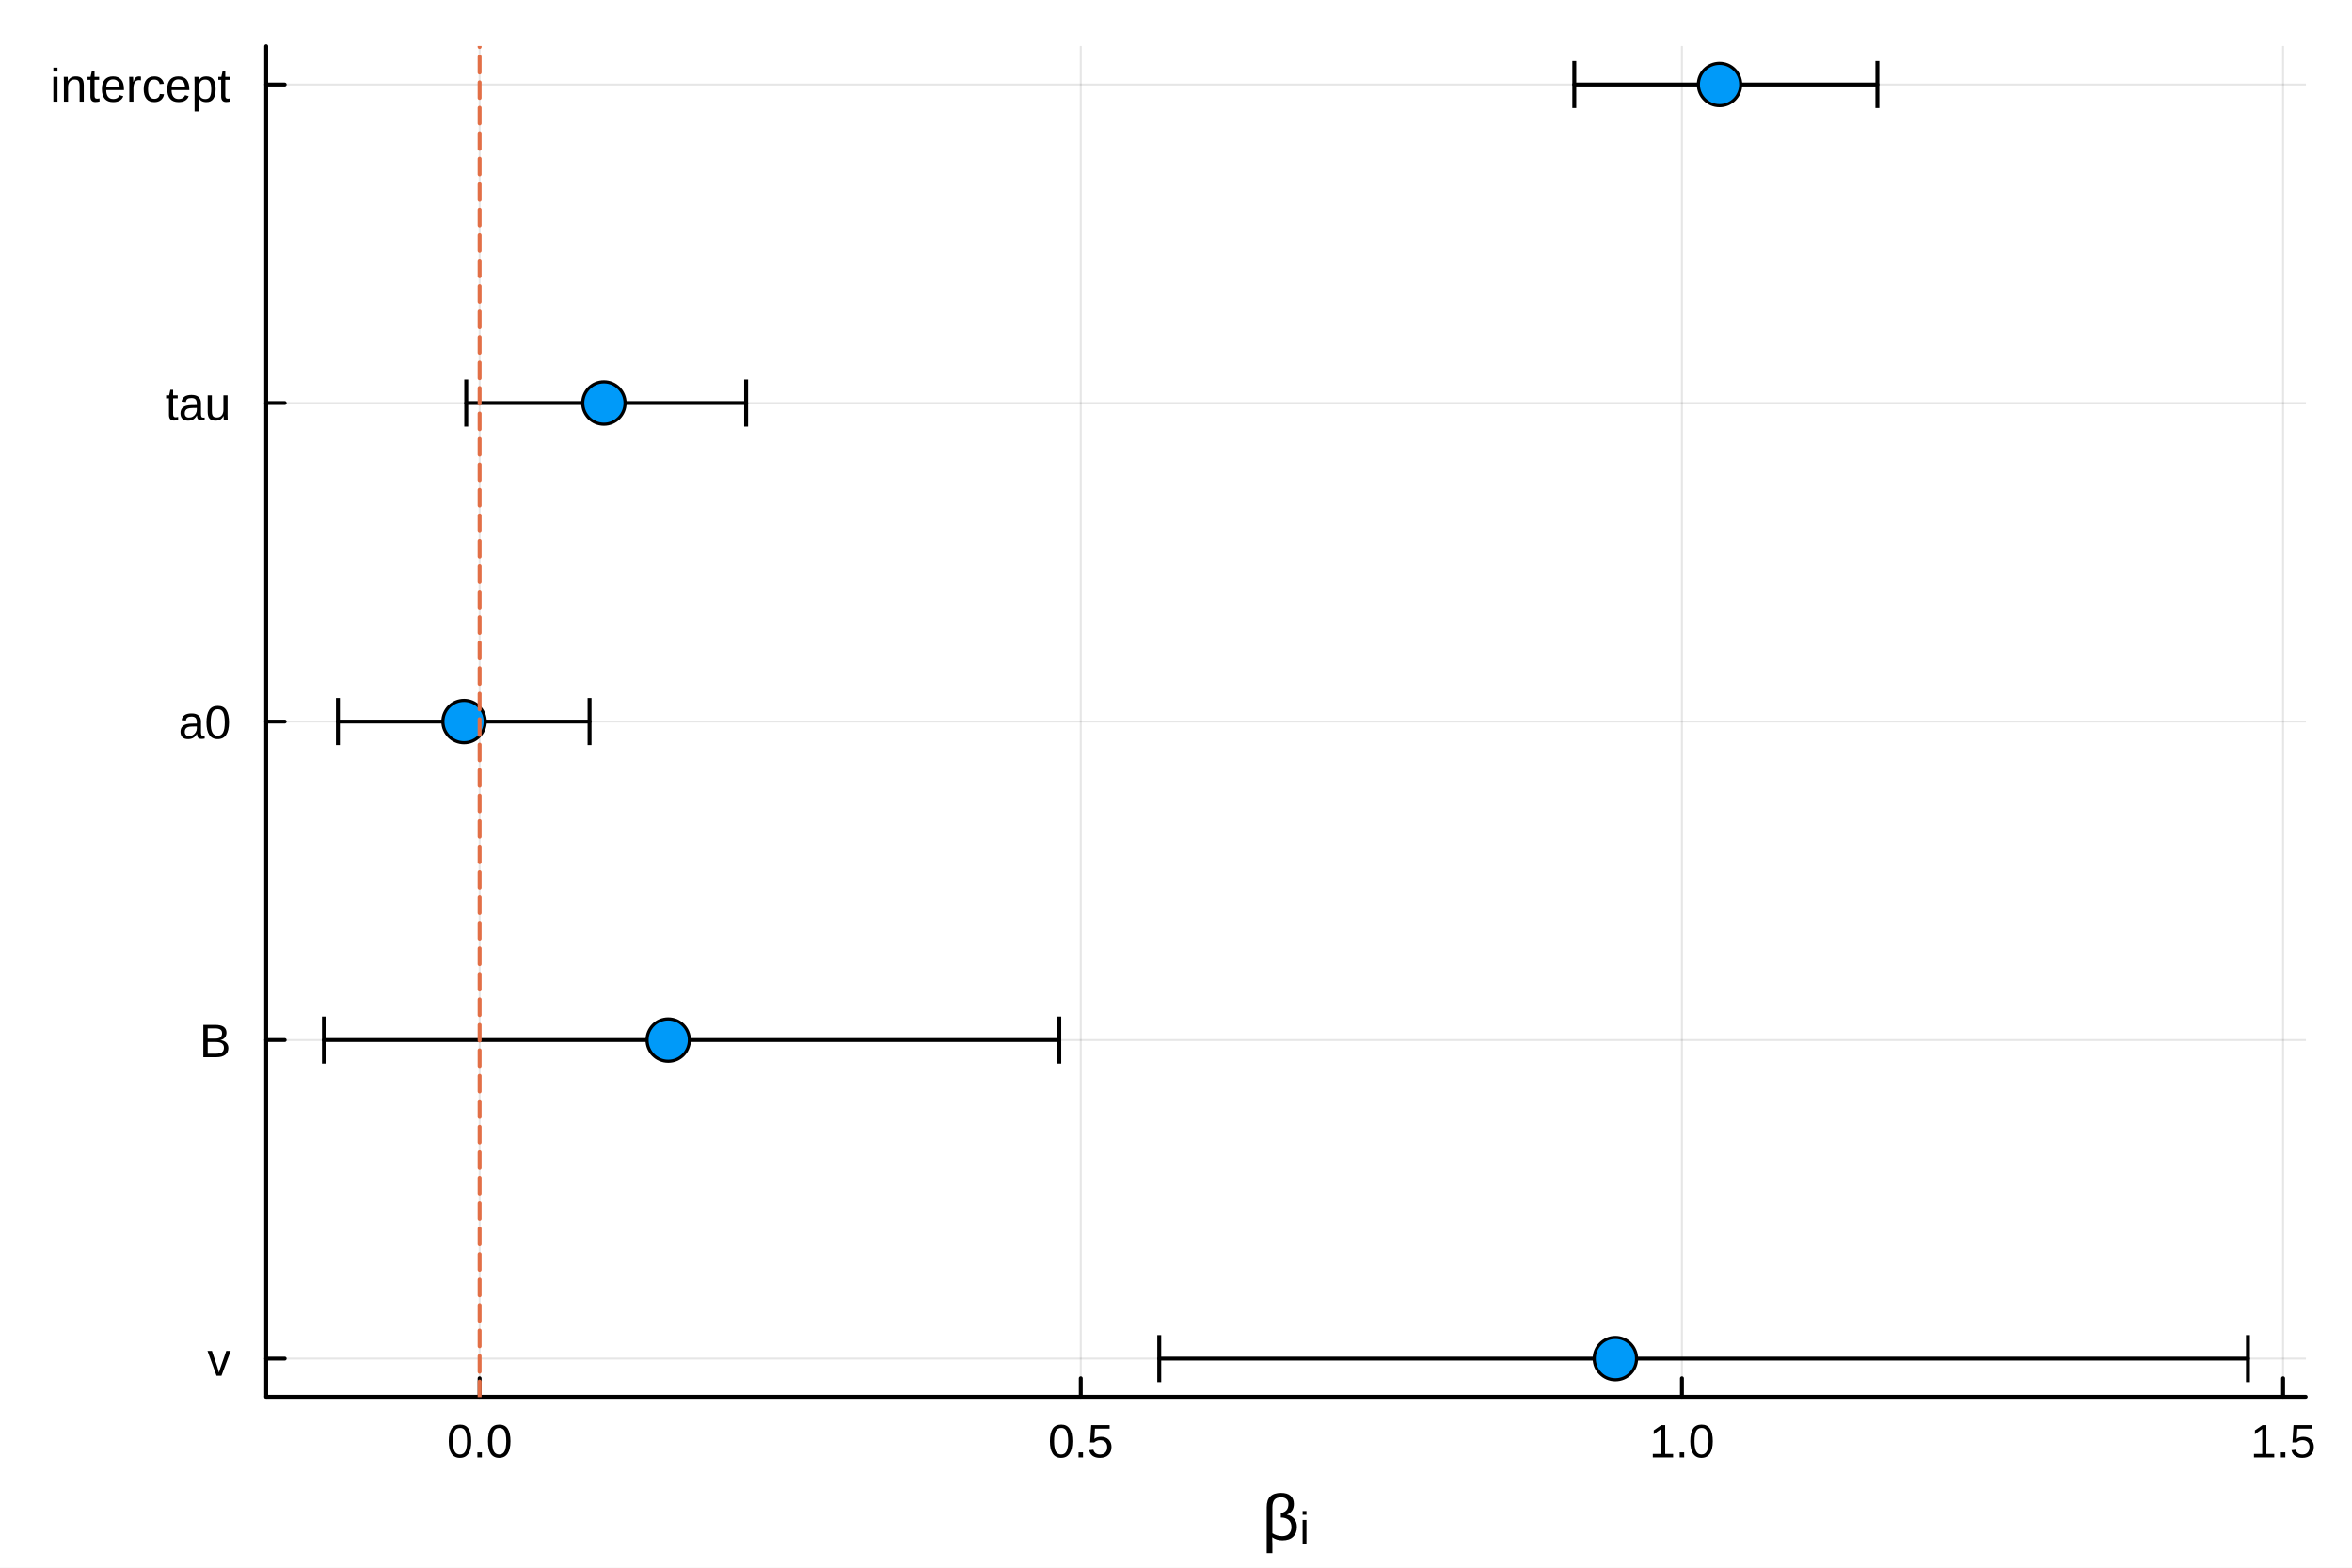
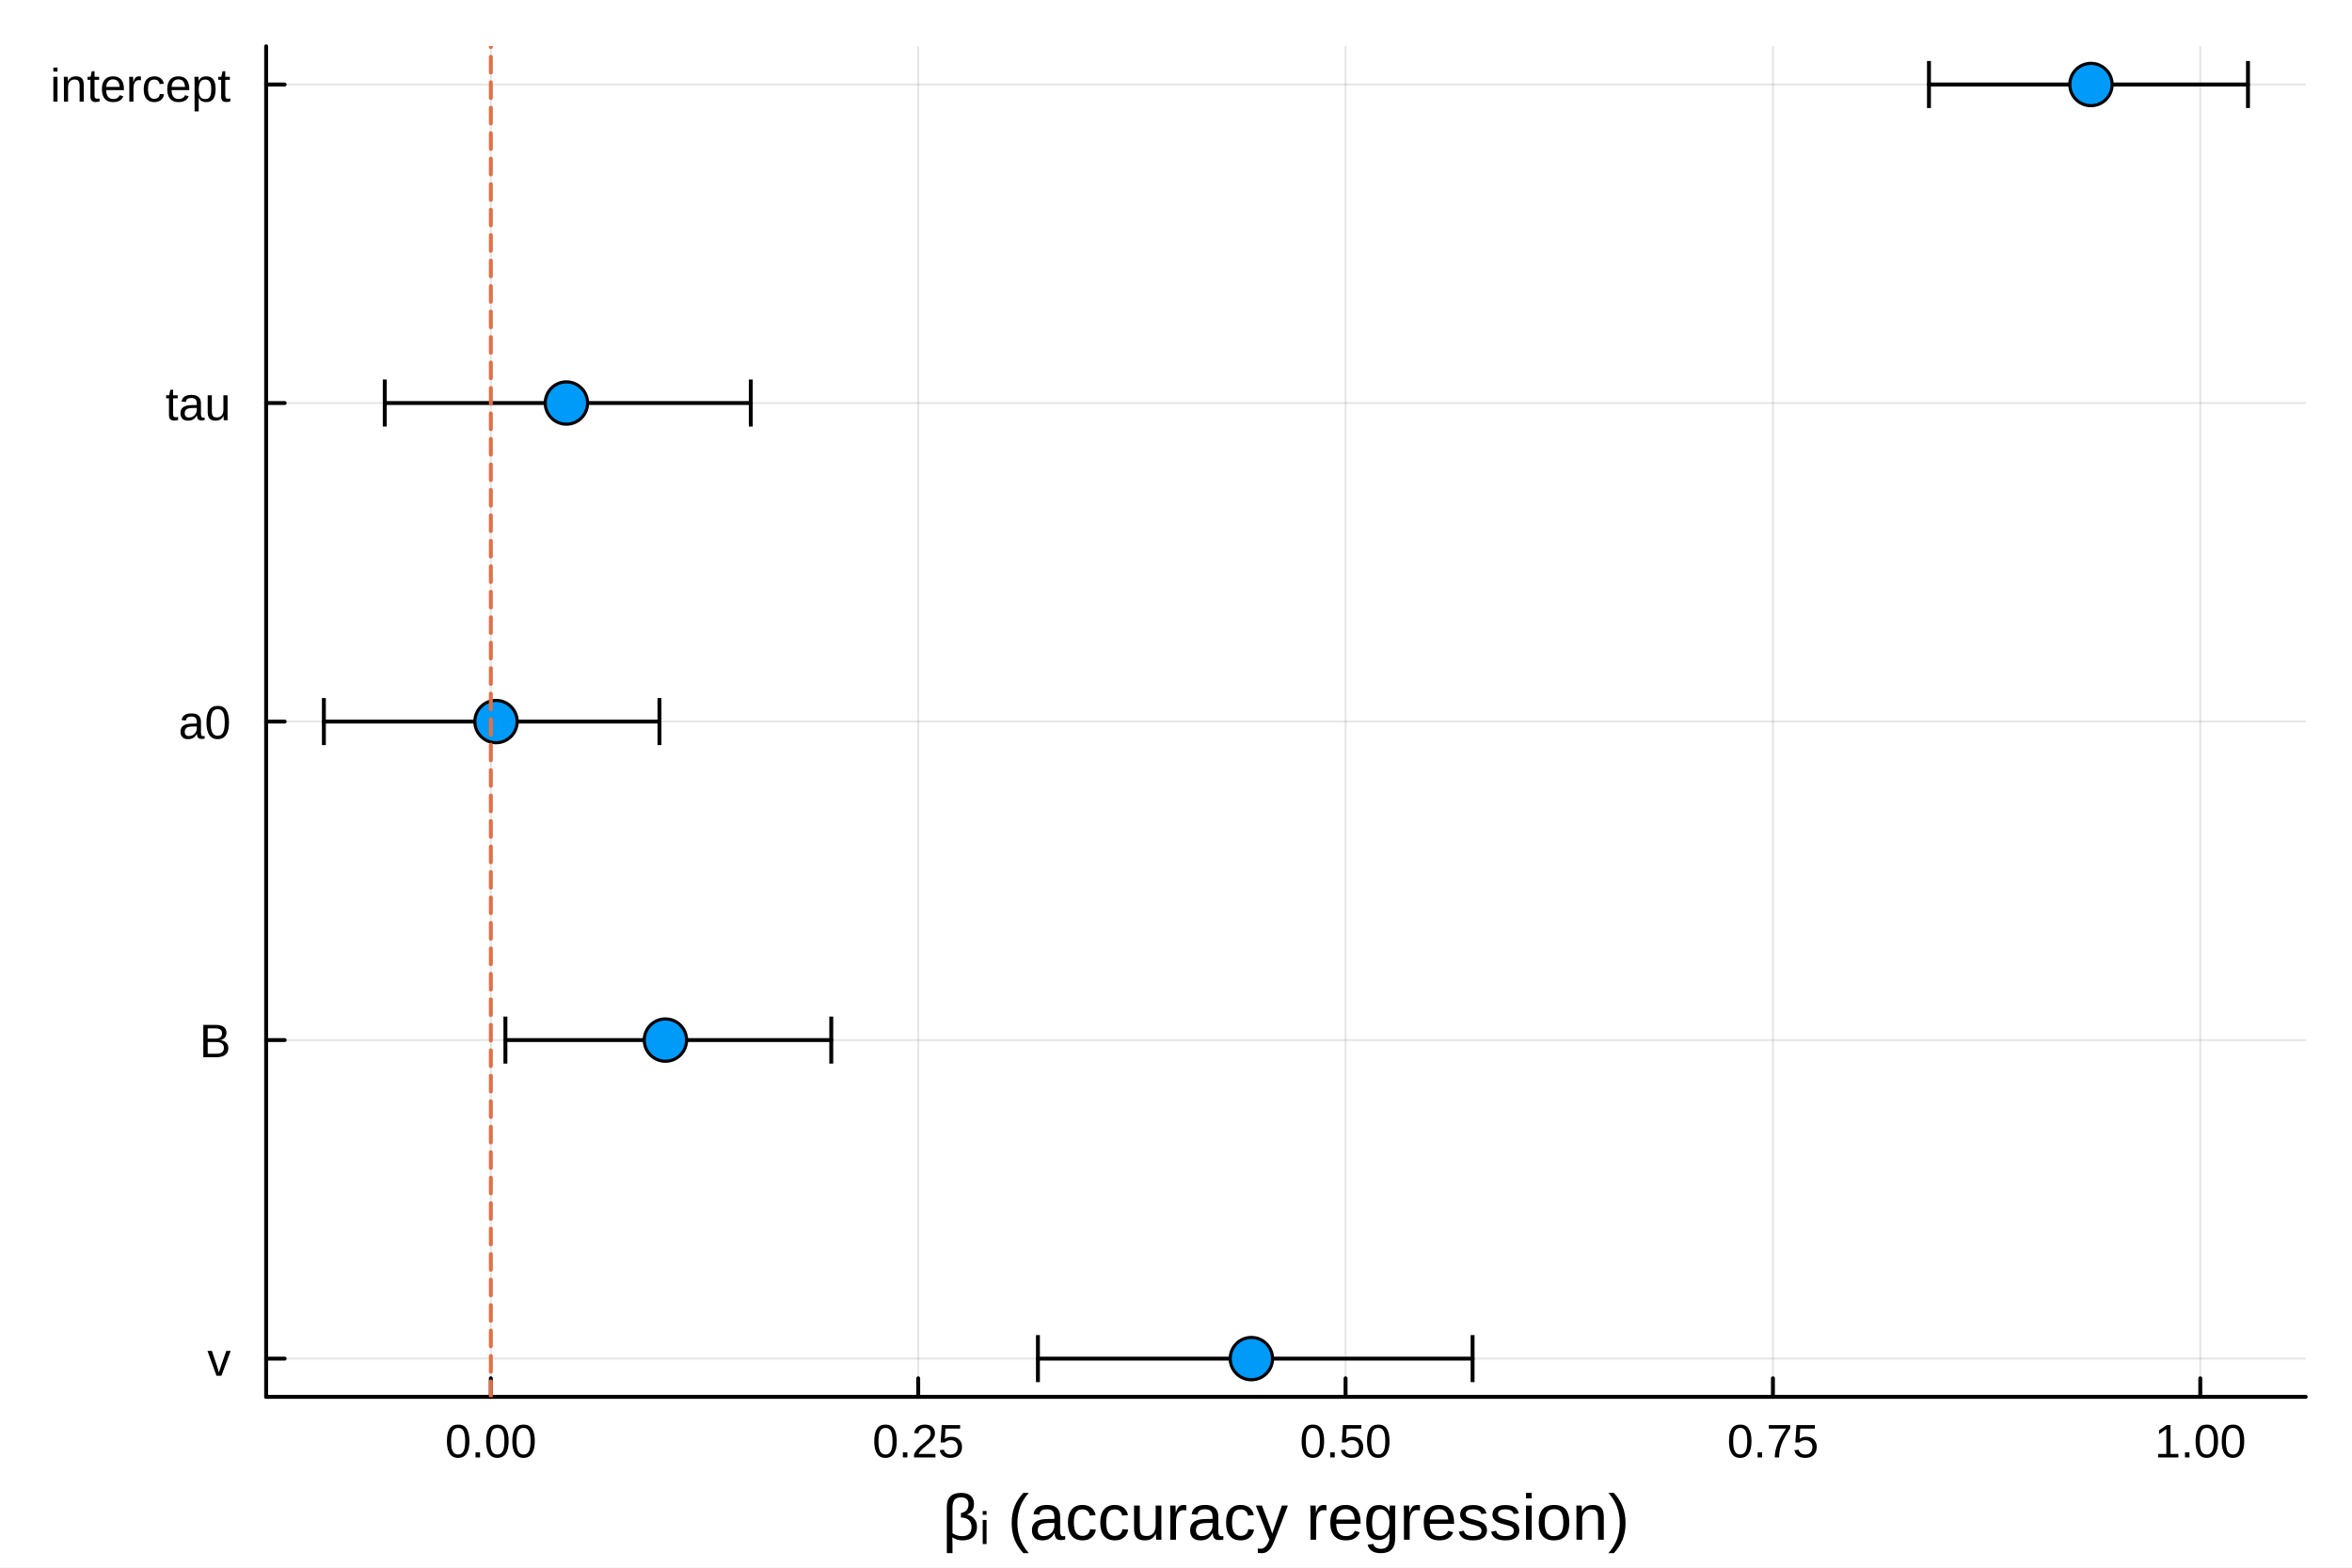
<svg xmlns="http://www.w3.org/2000/svg" width="600" height="400" viewBox="0 0 2400 1600">
  <defs>
-     <clipPath id="clip680">
+     <clipPath id="clip090">
      <rect x="0" y="0" width="2400" height="1600" />
    </clipPath>
  </defs>
-   <path clip-path="url(#clip680)" d="M0 1600 L2400 1600 L2400 0 L0 0  Z" fill="#ffffff" fill-rule="evenodd" fill-opacity="1" />
+   <path clip-path="url(#clip090)" d="M0 1600 L2400 1600 L2400 0 L0 0  Z" fill="#ffffff" fill-rule="evenodd" fill-opacity="1" />
  <defs>
-     <clipPath id="clip681">
-       <rect x="480" y="0" width="1681" height="1600" />
+     <clipPath id="clip091">
+       <rect x="595" y="47" width="1379" height="1379" />
    </clipPath>
  </defs>
-   <path clip-path="url(#clip680)" d="M271.585 1425.62 L2352.76 1425.62 L2352.76 47.244 L271.585 47.244  Z" fill="#ffffff" fill-rule="evenodd" fill-opacity="1" />
+   <path clip-path="url(#clip090)" d="M271.585 1425.62 L2352.76 1425.62 L2352.76 47.244 L271.585 47.244  Z" fill="#ffffff" fill-rule="evenodd" fill-opacity="1" />
  <defs>
-     <clipPath id="clip682">
+     <clipPath id="clip092">
      <rect x="271" y="47" width="2082" height="1379" />
    </clipPath>
  </defs>
-   <polyline clip-path="url(#clip682)" style="stroke:#000000; stroke-linecap:round; stroke-linejoin:round; stroke-width:2; stroke-opacity:0.1; fill:none" points="489.395,1425.62 489.395,47.244 " />
-   <polyline clip-path="url(#clip682)" style="stroke:#000000; stroke-linecap:round; stroke-linejoin:round; stroke-width:2; stroke-opacity:0.1; fill:none" points="1102.83,1425.62 1102.83,47.244 " />
-   <polyline clip-path="url(#clip682)" style="stroke:#000000; stroke-linecap:round; stroke-linejoin:round; stroke-width:2; stroke-opacity:0.1; fill:none" points="1716.27,1425.62 1716.27,47.244 " />
-   <polyline clip-path="url(#clip682)" style="stroke:#000000; stroke-linecap:round; stroke-linejoin:round; stroke-width:2; stroke-opacity:0.1; fill:none" points="2329.7,1425.62 2329.7,47.244 " />
-   <polyline clip-path="url(#clip682)" style="stroke:#000000; stroke-linecap:round; stroke-linejoin:round; stroke-width:2; stroke-opacity:0.1; fill:none" points="271.585,1386.61 2352.76,1386.61 " />
-   <polyline clip-path="url(#clip682)" style="stroke:#000000; stroke-linecap:round; stroke-linejoin:round; stroke-width:2; stroke-opacity:0.1; fill:none" points="271.585,1061.52 2352.76,1061.52 " />
-   <polyline clip-path="url(#clip682)" style="stroke:#000000; stroke-linecap:round; stroke-linejoin:round; stroke-width:2; stroke-opacity:0.1; fill:none" points="271.585,736.431 2352.76,736.431 " />
-   <polyline clip-path="url(#clip682)" style="stroke:#000000; stroke-linecap:round; stroke-linejoin:round; stroke-width:2; stroke-opacity:0.1; fill:none" points="271.585,411.343 2352.76,411.343 " />
-   <polyline clip-path="url(#clip682)" style="stroke:#000000; stroke-linecap:round; stroke-linejoin:round; stroke-width:2; stroke-opacity:0.1; fill:none" points="271.585,86.255 2352.76,86.255 " />
-   <polyline clip-path="url(#clip680)" style="stroke:#000000; stroke-linecap:round; stroke-linejoin:round; stroke-width:4; stroke-opacity:1; fill:none" points="271.585,1425.62 2352.76,1425.62 " />
-   <polyline clip-path="url(#clip680)" style="stroke:#000000; stroke-linecap:round; stroke-linejoin:round; stroke-width:4; stroke-opacity:1; fill:none" points="489.395,1425.62 489.395,1406.72 " />
-   <polyline clip-path="url(#clip680)" style="stroke:#000000; stroke-linecap:round; stroke-linejoin:round; stroke-width:4; stroke-opacity:1; fill:none" points="1102.83,1425.62 1102.83,1406.72 " />
-   <polyline clip-path="url(#clip680)" style="stroke:#000000; stroke-linecap:round; stroke-linejoin:round; stroke-width:4; stroke-opacity:1; fill:none" points="1716.27,1425.62 1716.27,1406.72 " />
-   <polyline clip-path="url(#clip680)" style="stroke:#000000; stroke-linecap:round; stroke-linejoin:round; stroke-width:4; stroke-opacity:1; fill:none" points="2329.7,1425.62 2329.7,1406.72 " />
-   <g clip-path="url(#clip680)">
-     <text style="fill:#000000; fill-opacity:1; font-family:Arial,Helvetica Neue,Helvetica,sans-serif; font-size:48px; text-anchor:middle;" transform="rotate(0, 489.395, 1487.47)" x="489.395" y="1487.47">0.0</text>
+   <polyline clip-path="url(#clip092)" style="stroke:#000000; stroke-linecap:round; stroke-linejoin:round; stroke-width:2; stroke-opacity:0.1; fill:none" points="500.87,1425.62 500.87,47.244 " />
+   <polyline clip-path="url(#clip092)" style="stroke:#000000; stroke-linecap:round; stroke-linejoin:round; stroke-width:2; stroke-opacity:0.1; fill:none" points="936.95,1425.62 936.95,47.244 " />
+   <polyline clip-path="url(#clip092)" style="stroke:#000000; stroke-linecap:round; stroke-linejoin:round; stroke-width:2; stroke-opacity:0.1; fill:none" points="1373.03,1425.62 1373.03,47.244 " />
+   <polyline clip-path="url(#clip092)" style="stroke:#000000; stroke-linecap:round; stroke-linejoin:round; stroke-width:2; stroke-opacity:0.1; fill:none" points="1809.11,1425.62 1809.11,47.244 " />
+   <polyline clip-path="url(#clip092)" style="stroke:#000000; stroke-linecap:round; stroke-linejoin:round; stroke-width:2; stroke-opacity:0.1; fill:none" points="2245.19,1425.62 2245.19,47.244 " />
+   <polyline clip-path="url(#clip092)" style="stroke:#000000; stroke-linecap:round; stroke-linejoin:round; stroke-width:2; stroke-opacity:0.1; fill:none" points="271.585,1386.61 2352.76,1386.61 " />
+   <polyline clip-path="url(#clip092)" style="stroke:#000000; stroke-linecap:round; stroke-linejoin:round; stroke-width:2; stroke-opacity:0.1; fill:none" points="271.585,1061.52 2352.76,1061.52 " />
+   <polyline clip-path="url(#clip092)" style="stroke:#000000; stroke-linecap:round; stroke-linejoin:round; stroke-width:2; stroke-opacity:0.1; fill:none" points="271.585,736.431 2352.76,736.431 " />
+   <polyline clip-path="url(#clip092)" style="stroke:#000000; stroke-linecap:round; stroke-linejoin:round; stroke-width:2; stroke-opacity:0.1; fill:none" points="271.585,411.343 2352.76,411.343 " />
+   <polyline clip-path="url(#clip092)" style="stroke:#000000; stroke-linecap:round; stroke-linejoin:round; stroke-width:2; stroke-opacity:0.1; fill:none" points="271.585,86.255 2352.76,86.255 " />
+   <polyline clip-path="url(#clip090)" style="stroke:#000000; stroke-linecap:round; stroke-linejoin:round; stroke-width:4; stroke-opacity:1; fill:none" points="271.585,1425.62 2352.76,1425.62 " />
+   <polyline clip-path="url(#clip090)" style="stroke:#000000; stroke-linecap:round; stroke-linejoin:round; stroke-width:4; stroke-opacity:1; fill:none" points="500.87,1425.62 500.87,1406.72 " />
+   <polyline clip-path="url(#clip090)" style="stroke:#000000; stroke-linecap:round; stroke-linejoin:round; stroke-width:4; stroke-opacity:1; fill:none" points="936.95,1425.62 936.95,1406.72 " />
+   <polyline clip-path="url(#clip090)" style="stroke:#000000; stroke-linecap:round; stroke-linejoin:round; stroke-width:4; stroke-opacity:1; fill:none" points="1373.03,1425.62 1373.03,1406.72 " />
+   <polyline clip-path="url(#clip090)" style="stroke:#000000; stroke-linecap:round; stroke-linejoin:round; stroke-width:4; stroke-opacity:1; fill:none" points="1809.11,1425.62 1809.11,1406.72 " />
+   <polyline clip-path="url(#clip090)" style="stroke:#000000; stroke-linecap:round; stroke-linejoin:round; stroke-width:4; stroke-opacity:1; fill:none" points="2245.19,1425.62 2245.19,1406.72 " />
+   <g clip-path="url(#clip090)">
+     <text style="fill:#000000; fill-opacity:1; font-family:Arial,Helvetica Neue,Helvetica,sans-serif; font-size:48px; text-anchor:middle;" transform="rotate(0, 500.87, 1487.47)" x="500.87" y="1487.47">0.00</text>
  </g>
-   <g clip-path="url(#clip680)">
-     <text style="fill:#000000; fill-opacity:1; font-family:Arial,Helvetica Neue,Helvetica,sans-serif; font-size:48px; text-anchor:middle;" transform="rotate(0, 1102.83, 1487.47)" x="1102.83" y="1487.47">0.5</text>
+   <g clip-path="url(#clip090)">
+     <text style="fill:#000000; fill-opacity:1; font-family:Arial,Helvetica Neue,Helvetica,sans-serif; font-size:48px; text-anchor:middle;" transform="rotate(0, 936.95, 1487.47)" x="936.95" y="1487.47">0.25</text>
  </g>
-   <g clip-path="url(#clip680)">
-     <text style="fill:#000000; fill-opacity:1; font-family:Arial,Helvetica Neue,Helvetica,sans-serif; font-size:48px; text-anchor:middle;" transform="rotate(0, 1716.27, 1487.47)" x="1716.27" y="1487.47">1.0</text>
+   <g clip-path="url(#clip090)">
+     <text style="fill:#000000; fill-opacity:1; font-family:Arial,Helvetica Neue,Helvetica,sans-serif; font-size:48px; text-anchor:middle;" transform="rotate(0, 1373.03, 1487.47)" x="1373.03" y="1487.47">0.50</text>
  </g>
-   <g clip-path="url(#clip680)">
-     <text style="fill:#000000; fill-opacity:1; font-family:Arial,Helvetica Neue,Helvetica,sans-serif; font-size:48px; text-anchor:middle;" transform="rotate(0, 2329.7, 1487.47)" x="2329.7" y="1487.47">1.5</text>
+   <g clip-path="url(#clip090)">
+     <text style="fill:#000000; fill-opacity:1; font-family:Arial,Helvetica Neue,Helvetica,sans-serif; font-size:48px; text-anchor:middle;" transform="rotate(0, 1809.11, 1487.47)" x="1809.11" y="1487.47">0.75</text>
  </g>
-   <g clip-path="url(#clip680)">
-     <text style="fill:#000000; fill-opacity:1; font-family:Arial,Helvetica Neue,Helvetica,sans-serif; font-size:66px; text-anchor:middle;" transform="rotate(0, 1312.17, 1571.48)" x="1312.17" y="1571.48">βᵢ</text>
+   <g clip-path="url(#clip090)">
+     <text style="fill:#000000; fill-opacity:1; font-family:Arial,Helvetica Neue,Helvetica,sans-serif; font-size:48px; text-anchor:middle;" transform="rotate(0, 2245.19, 1487.47)" x="2245.19" y="1487.47">1.00</text>
  </g>
-   <polyline clip-path="url(#clip680)" style="stroke:#000000; stroke-linecap:round; stroke-linejoin:round; stroke-width:4; stroke-opacity:1; fill:none" points="271.585,1425.62 271.585,47.244 " />
-   <polyline clip-path="url(#clip680)" style="stroke:#000000; stroke-linecap:round; stroke-linejoin:round; stroke-width:4; stroke-opacity:1; fill:none" points="271.585,1386.61 290.483,1386.61 " />
-   <polyline clip-path="url(#clip680)" style="stroke:#000000; stroke-linecap:round; stroke-linejoin:round; stroke-width:4; stroke-opacity:1; fill:none" points="271.585,1061.52 290.483,1061.52 " />
-   <polyline clip-path="url(#clip680)" style="stroke:#000000; stroke-linecap:round; stroke-linejoin:round; stroke-width:4; stroke-opacity:1; fill:none" points="271.585,736.431 290.483,736.431 " />
-   <polyline clip-path="url(#clip680)" style="stroke:#000000; stroke-linecap:round; stroke-linejoin:round; stroke-width:4; stroke-opacity:1; fill:none" points="271.585,411.343 290.483,411.343 " />
-   <polyline clip-path="url(#clip680)" style="stroke:#000000; stroke-linecap:round; stroke-linejoin:round; stroke-width:4; stroke-opacity:1; fill:none" points="271.585,86.255 290.483,86.255 " />
-   <g clip-path="url(#clip680)">
+   <g clip-path="url(#clip090)">
+     <text style="fill:#000000; fill-opacity:1; font-family:Arial,Helvetica Neue,Helvetica,sans-serif; font-size:66px; text-anchor:middle;" transform="rotate(0, 1312.17, 1571.48)" x="1312.17" y="1571.48">βᵢ (accuracy regression)</text>
+   </g>
+   <polyline clip-path="url(#clip090)" style="stroke:#000000; stroke-linecap:round; stroke-linejoin:round; stroke-width:4; stroke-opacity:1; fill:none" points="271.585,1425.62 271.585,47.244 " />
+   <polyline clip-path="url(#clip090)" style="stroke:#000000; stroke-linecap:round; stroke-linejoin:round; stroke-width:4; stroke-opacity:1; fill:none" points="271.585,1386.61 290.483,1386.61 " />
+   <polyline clip-path="url(#clip090)" style="stroke:#000000; stroke-linecap:round; stroke-linejoin:round; stroke-width:4; stroke-opacity:1; fill:none" points="271.585,1061.52 290.483,1061.52 " />
+   <polyline clip-path="url(#clip090)" style="stroke:#000000; stroke-linecap:round; stroke-linejoin:round; stroke-width:4; stroke-opacity:1; fill:none" points="271.585,736.431 290.483,736.431 " />
+   <polyline clip-path="url(#clip090)" style="stroke:#000000; stroke-linecap:round; stroke-linejoin:round; stroke-width:4; stroke-opacity:1; fill:none" points="271.585,411.343 290.483,411.343 " />
+   <polyline clip-path="url(#clip090)" style="stroke:#000000; stroke-linecap:round; stroke-linejoin:round; stroke-width:4; stroke-opacity:1; fill:none" points="271.585,86.255 290.483,86.255 " />
+   <g clip-path="url(#clip090)">
    <text style="fill:#000000; fill-opacity:1; font-family:Arial,Helvetica Neue,Helvetica,sans-serif; font-size:48px; text-anchor:middle;" transform="rotate(0, 223.551, 1404.11)" x="223.551" y="1404.11">v</text>
  </g>
-   <g clip-path="url(#clip680)">
+   <g clip-path="url(#clip090)">
    <text style="fill:#000000; fill-opacity:1; font-family:Arial,Helvetica Neue,Helvetica,sans-serif; font-size:48px; text-anchor:middle;" transform="rotate(0, 219.532, 1079.02)" x="219.532" y="1079.02">B</text>
  </g>
-   <g clip-path="url(#clip680)">
+   <g clip-path="url(#clip090)">
    <text style="fill:#000000; fill-opacity:1; font-family:Arial,Helvetica Neue,Helvetica,sans-serif; font-size:48px; text-anchor:middle;" transform="rotate(0, 208.823, 753.931)" x="208.823" y="753.931">a0</text>
  </g>
-   <g clip-path="url(#clip680)">
+   <g clip-path="url(#clip090)">
    <text style="fill:#000000; fill-opacity:1; font-family:Arial,Helvetica Neue,Helvetica,sans-serif; font-size:48px; text-anchor:middle;" transform="rotate(0, 202.132, 428.843)" x="202.132" y="428.843">tau</text>
  </g>
-   <g clip-path="url(#clip680)">
+   <g clip-path="url(#clip090)">
    <text style="fill:#000000; fill-opacity:1; font-family:Arial,Helvetica Neue,Helvetica,sans-serif; font-size:48px; text-anchor:middle;" transform="rotate(0, 143.289, 103.755)" x="143.289" y="103.755">intercept</text>
  </g>
-   <polyline clip-path="url(#clip682)" style="stroke:#000000; stroke-linecap:round; stroke-linejoin:round; stroke-width:4; stroke-opacity:1; fill:none" points="1182.91,1386.61 2293.85,1386.61 " />
-   <polyline clip-path="url(#clip682)" style="stroke:#000000; stroke-linecap:round; stroke-linejoin:round; stroke-width:4; stroke-opacity:1; fill:none" points="330.486,1061.52 1080.9,1061.52 " />
-   <polyline clip-path="url(#clip682)" style="stroke:#000000; stroke-linecap:round; stroke-linejoin:round; stroke-width:4; stroke-opacity:1; fill:none" points="344.803,736.431 601.574,736.431 " />
-   <polyline clip-path="url(#clip682)" style="stroke:#000000; stroke-linecap:round; stroke-linejoin:round; stroke-width:4; stroke-opacity:1; fill:none" points="475.752,411.343 761.337,411.343 " />
-   <polyline clip-path="url(#clip682)" style="stroke:#000000; stroke-linecap:round; stroke-linejoin:round; stroke-width:4; stroke-opacity:1; fill:none" points="1606.45,86.255 1915.68,86.255 " />
-   <line clip-path="url(#clip682)" x1="1182.91" y1="1410.61" x2="1182.91" y2="1362.61" style="stroke:#000000; stroke-width:4; stroke-opacity:1" />
-   <line clip-path="url(#clip682)" x1="2293.85" y1="1410.61" x2="2293.85" y2="1362.61" style="stroke:#000000; stroke-width:4; stroke-opacity:1" />
-   <line clip-path="url(#clip682)" x1="330.486" y1="1085.52" x2="330.486" y2="1037.52" style="stroke:#000000; stroke-width:4; stroke-opacity:1" />
-   <line clip-path="url(#clip682)" x1="1080.9" y1="1085.52" x2="1080.9" y2="1037.52" style="stroke:#000000; stroke-width:4; stroke-opacity:1" />
-   <line clip-path="url(#clip682)" x1="344.803" y1="760.431" x2="344.803" y2="712.431" style="stroke:#000000; stroke-width:4; stroke-opacity:1" />
-   <line clip-path="url(#clip682)" x1="601.574" y1="760.431" x2="601.574" y2="712.431" style="stroke:#000000; stroke-width:4; stroke-opacity:1" />
-   <line clip-path="url(#clip682)" x1="475.752" y1="435.343" x2="475.752" y2="387.343" style="stroke:#000000; stroke-width:4; stroke-opacity:1" />
-   <line clip-path="url(#clip682)" x1="761.337" y1="435.343" x2="761.337" y2="387.343" style="stroke:#000000; stroke-width:4; stroke-opacity:1" />
-   <line clip-path="url(#clip682)" x1="1606.45" y1="110.255" x2="1606.45" y2="62.255" style="stroke:#000000; stroke-width:4; stroke-opacity:1" />
-   <line clip-path="url(#clip682)" x1="1915.68" y1="110.255" x2="1915.68" y2="62.255" style="stroke:#000000; stroke-width:4; stroke-opacity:1" />
-   <circle clip-path="url(#clip682)" cx="1648.37" cy="1386.61" r="21.6" fill="#009af9" fill-rule="evenodd" fill-opacity="1" stroke="#000000" stroke-opacity="1" stroke-width="3.2" />
-   <circle clip-path="url(#clip682)" cx="681.848" cy="1061.52" r="21.6" fill="#009af9" fill-rule="evenodd" fill-opacity="1" stroke="#000000" stroke-opacity="1" stroke-width="3.2" />
-   <circle clip-path="url(#clip682)" cx="473.513" cy="736.431" r="21.6" fill="#009af9" fill-rule="evenodd" fill-opacity="1" stroke="#000000" stroke-opacity="1" stroke-width="3.2" />
-   <circle clip-path="url(#clip682)" cx="616.227" cy="411.343" r="21.6" fill="#009af9" fill-rule="evenodd" fill-opacity="1" stroke="#000000" stroke-opacity="1" stroke-width="3.2" />
-   <circle clip-path="url(#clip682)" cx="1754.65" cy="86.255" r="21.6" fill="#009af9" fill-rule="evenodd" fill-opacity="1" stroke="#000000" stroke-opacity="1" stroke-width="3.2" />
-   <polyline clip-path="url(#clip682)" style="stroke:#e26f46; stroke-linecap:round; stroke-linejoin:round; stroke-width:4; stroke-opacity:1; fill:none" stroke-dasharray="16, 10" points="489.395,2803.99 489.395,-1331.13 " />
+   <polyline clip-path="url(#clip092)" style="stroke:#000000; stroke-linecap:round; stroke-linejoin:round; stroke-width:4; stroke-opacity:1; fill:none" points="1059.11,1386.61 1502.63,1386.61 " />
+   <polyline clip-path="url(#clip092)" style="stroke:#000000; stroke-linecap:round; stroke-linejoin:round; stroke-width:4; stroke-opacity:1; fill:none" points="515.73,1061.52 848.231,1061.52 " />
+   <polyline clip-path="url(#clip092)" style="stroke:#000000; stroke-linecap:round; stroke-linejoin:round; stroke-width:4; stroke-opacity:1; fill:none" points="330.486,736.431 672.919,736.431 " />
+   <polyline clip-path="url(#clip092)" style="stroke:#000000; stroke-linecap:round; stroke-linejoin:round; stroke-width:4; stroke-opacity:1; fill:none" points="392.624,411.343 766.104,411.343 " />
+   <polyline clip-path="url(#clip092)" style="stroke:#000000; stroke-linecap:round; stroke-linejoin:round; stroke-width:4; stroke-opacity:1; fill:none" points="1968.33,86.255 2293.85,86.255 " />
+   <line clip-path="url(#clip092)" x1="1059.11" y1="1410.61" x2="1059.11" y2="1362.61" style="stroke:#000000; stroke-width:4; stroke-opacity:1" />
+   <line clip-path="url(#clip092)" x1="1502.63" y1="1410.61" x2="1502.63" y2="1362.61" style="stroke:#000000; stroke-width:4; stroke-opacity:1" />
+   <line clip-path="url(#clip092)" x1="515.73" y1="1085.52" x2="515.73" y2="1037.52" style="stroke:#000000; stroke-width:4; stroke-opacity:1" />
+   <line clip-path="url(#clip092)" x1="848.231" y1="1085.52" x2="848.231" y2="1037.52" style="stroke:#000000; stroke-width:4; stroke-opacity:1" />
+   <line clip-path="url(#clip092)" x1="330.486" y1="760.431" x2="330.486" y2="712.431" style="stroke:#000000; stroke-width:4; stroke-opacity:1" />
+   <line clip-path="url(#clip092)" x1="672.919" y1="760.431" x2="672.919" y2="712.431" style="stroke:#000000; stroke-width:4; stroke-opacity:1" />
+   <line clip-path="url(#clip092)" x1="392.624" y1="435.343" x2="392.624" y2="387.343" style="stroke:#000000; stroke-width:4; stroke-opacity:1" />
+   <line clip-path="url(#clip092)" x1="766.104" y1="435.343" x2="766.104" y2="387.343" style="stroke:#000000; stroke-width:4; stroke-opacity:1" />
+   <line clip-path="url(#clip092)" x1="1968.33" y1="110.255" x2="1968.33" y2="62.255" style="stroke:#000000; stroke-width:4; stroke-opacity:1" />
+   <line clip-path="url(#clip092)" x1="2293.85" y1="110.255" x2="2293.85" y2="62.255" style="stroke:#000000; stroke-width:4; stroke-opacity:1" />
+   <circle clip-path="url(#clip092)" cx="1276.9" cy="1386.61" r="21.6" fill="#009af9" fill-rule="evenodd" fill-opacity="1" stroke="#000000" stroke-opacity="1" stroke-width="3.2" />
+   <circle clip-path="url(#clip092)" cx="678.996" cy="1061.52" r="21.6" fill="#009af9" fill-rule="evenodd" fill-opacity="1" stroke="#000000" stroke-opacity="1" stroke-width="3.2" />
+   <circle clip-path="url(#clip092)" cx="506.134" cy="736.431" r="21.6" fill="#009af9" fill-rule="evenodd" fill-opacity="1" stroke="#000000" stroke-opacity="1" stroke-width="3.2" />
+   <circle clip-path="url(#clip092)" cx="577.965" cy="411.343" r="21.6" fill="#009af9" fill-rule="evenodd" fill-opacity="1" stroke="#000000" stroke-opacity="1" stroke-width="3.2" />
+   <circle clip-path="url(#clip092)" cx="2133.64" cy="86.255" r="21.6" fill="#009af9" fill-rule="evenodd" fill-opacity="1" stroke="#000000" stroke-opacity="1" stroke-width="3.2" />
+   <polyline clip-path="url(#clip092)" style="stroke:#e26f46; stroke-linecap:round; stroke-linejoin:round; stroke-width:4; stroke-opacity:1; fill:none" stroke-dasharray="16, 10" points="500.87,2803.99 500.87,-1331.13 " />
</svg>
